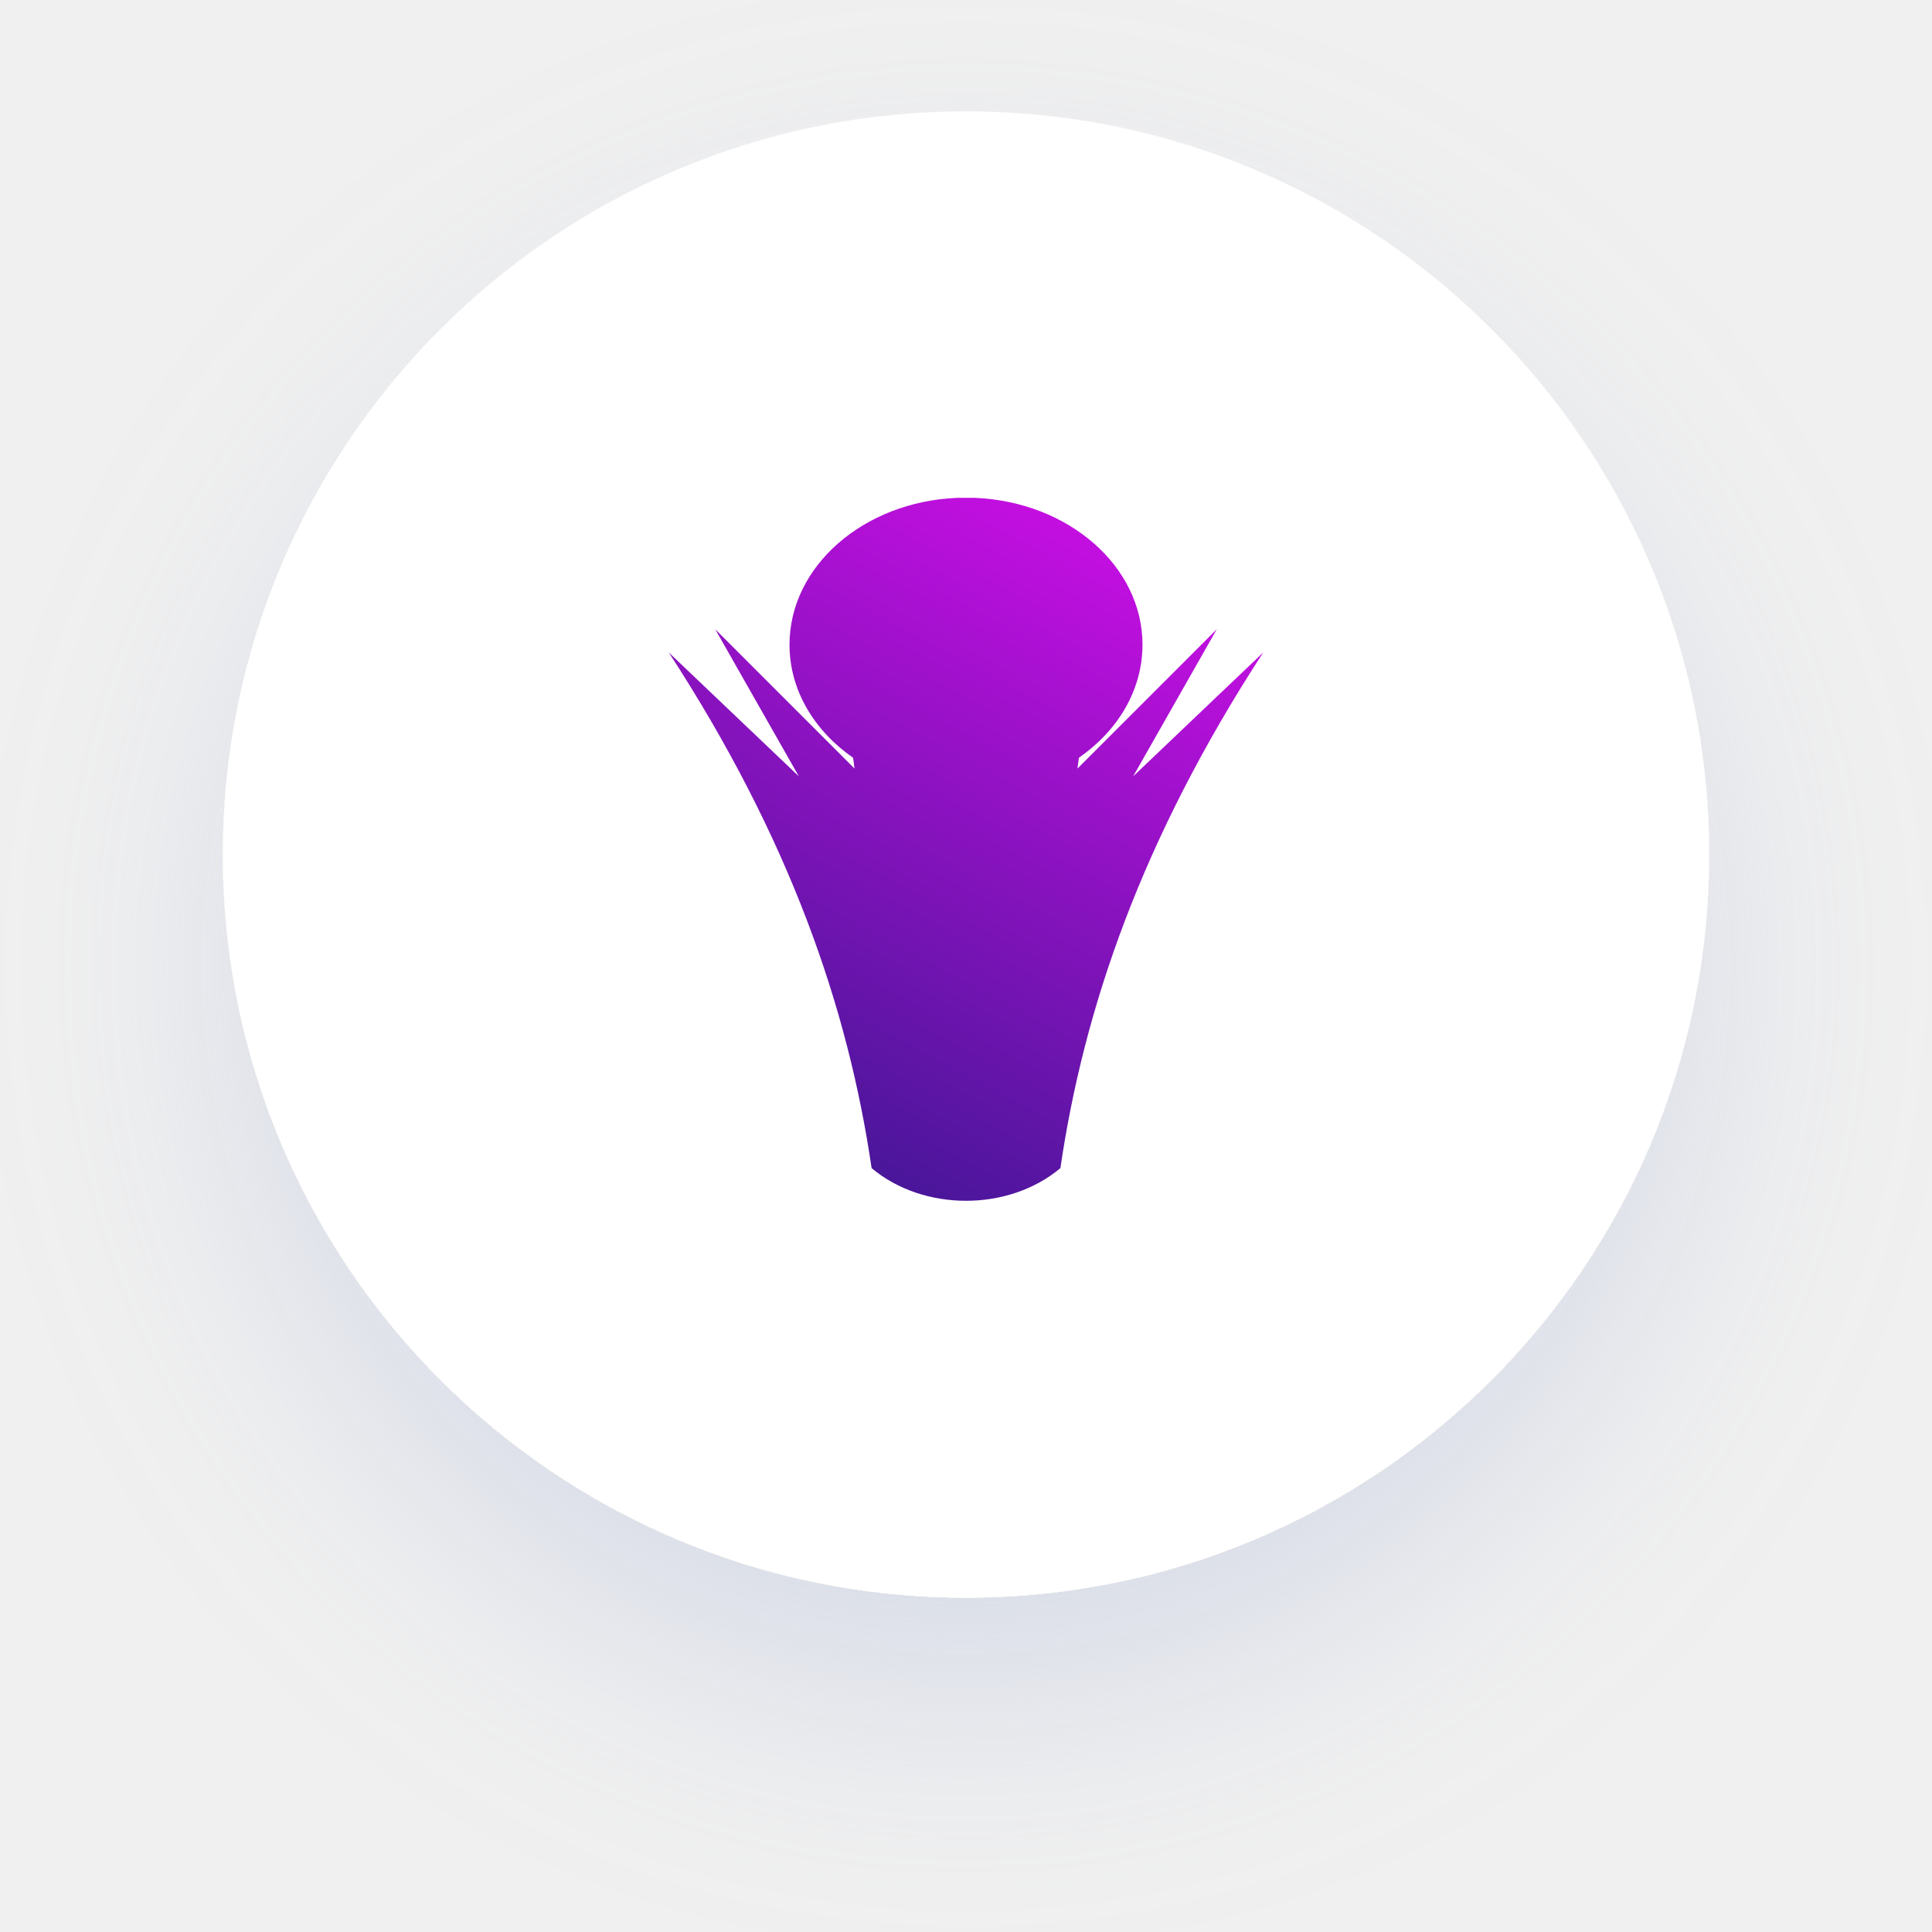
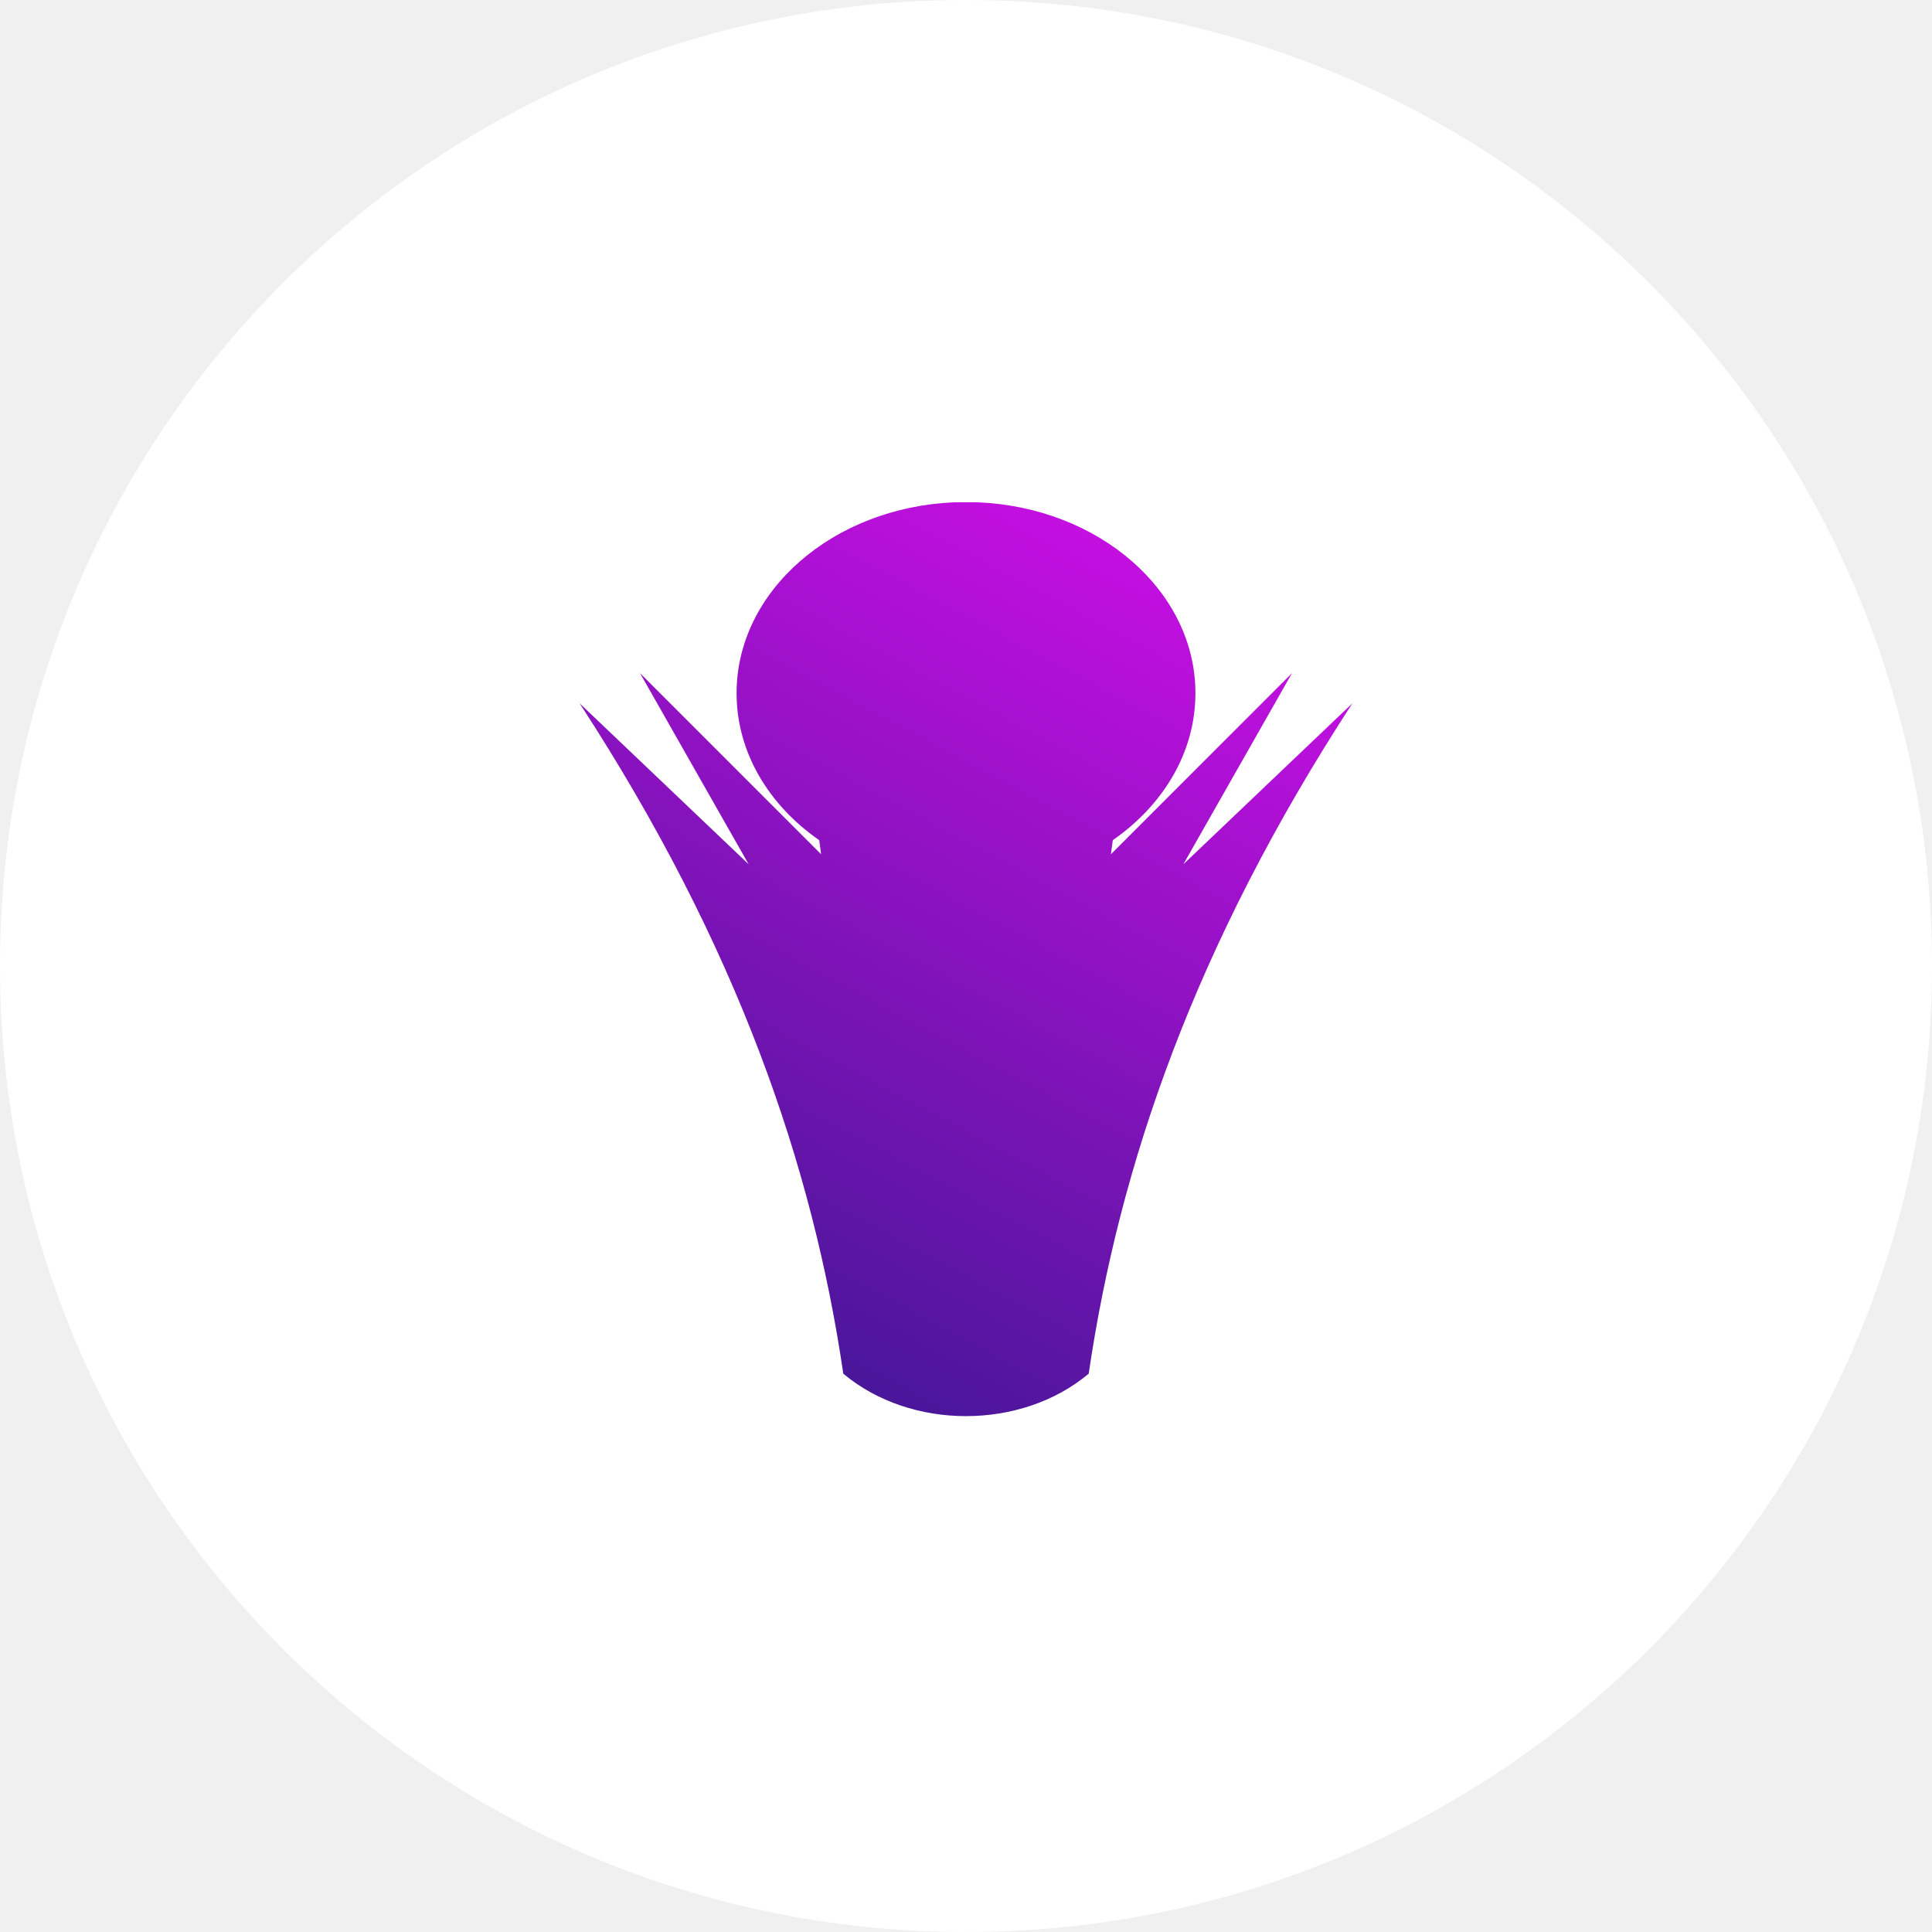
- <svg xmlns="http://www.w3.org/2000/svg" width="104" height="104" viewBox="0 0 104 104" fill="none">
-   <g filter="url(#filter0_d_1510_30383)">
-     <circle cx="52" cy="46" r="40" fill="white" />
-   </g>
-   <path d="M61 41.788L68 35.122C61.454 45.179 58.34 54.294 57.081 62.881C54.286 65.225 49.714 65.225 46.919 62.881C45.66 54.294 42.546 45.179 36 35.122L43 41.788L38.5 33.872L46 41.372L45.922 40.79C43.831 39.338 42.5 37.151 42.5 34.705C42.5 30.473 46.486 27.017 51.5 26.8H52.5C57.514 27.017 61.5 30.473 61.5 34.705C61.5 37.151 60.169 39.338 58.078 40.79L58 41.372L65.5 33.872L61 41.788Z" fill="url(#paint0_linear_1510_30383)" />
+ <svg xmlns="http://www.w3.org/2000/svg" width="80" height="80" viewBox="0 0 80 80" fill="none">
+   <circle cx="40" cy="40" r="40" fill="white" />
+   <path d="M49 35.788L56 29.122C49.454 39.179 46.34 48.294 45.081 56.881C42.286 59.225 37.714 59.225 34.919 56.881C33.66 48.294 30.546 39.179 24 29.122L31 35.788L26.5 27.872L34 35.372L33.922 34.79C31.831 33.338 30.5 31.151 30.5 28.705C30.5 24.473 34.486 21.017 39.5 20.8H40.5C45.514 21.017 49.5 24.473 49.5 28.705C49.5 31.151 48.169 33.338 46.078 34.79L46 35.372L53.5 27.872L49 35.788Z" fill="url(#paint0_linear_1510_30383)" />
  <defs>
-     <filter id="filter0_d_1510_30383" x="0" y="0" width="104" height="104" filterUnits="userSpaceOnUse" color-interpolation-filters="sRGB">
-       <feFlood flood-opacity="0" result="BackgroundImageFix" />
-       <feColorMatrix in="SourceAlpha" type="matrix" values="0 0 0 0 0 0 0 0 0 0 0 0 0 0 0 0 0 0 127 0" result="hardAlpha" />
-       <feOffset dy="6" />
-       <feGaussianBlur stdDeviation="6" />
-       <feComposite in2="hardAlpha" operator="out" />
-       <feColorMatrix type="matrix" values="0 0 0 0 0.578 0 0 0 0 0.645 0 0 0 0 0.817 0 0 0 0.25 0" />
-       <feBlend mode="normal" in2="BackgroundImageFix" result="effect1_dropShadow_1510_30383" />
-       <feBlend mode="normal" in="SourceGraphic" in2="effect1_dropShadow_1510_30383" result="shape" />
-     </filter>
-     <linearGradient id="paint0_linear_1510_30383" x1="58.775" y1="28.675" x2="41.597" y2="60.761" gradientUnits="userSpaceOnUse">
+     <linearGradient id="paint0_linear_1510_30383" x1="46.775" y1="22.675" x2="29.597" y2="54.761" gradientUnits="userSpaceOnUse">
      <stop stop-color="#C40FE1" />
      <stop offset="1" stop-color="#481699" />
    </linearGradient>
  </defs>
</svg>
